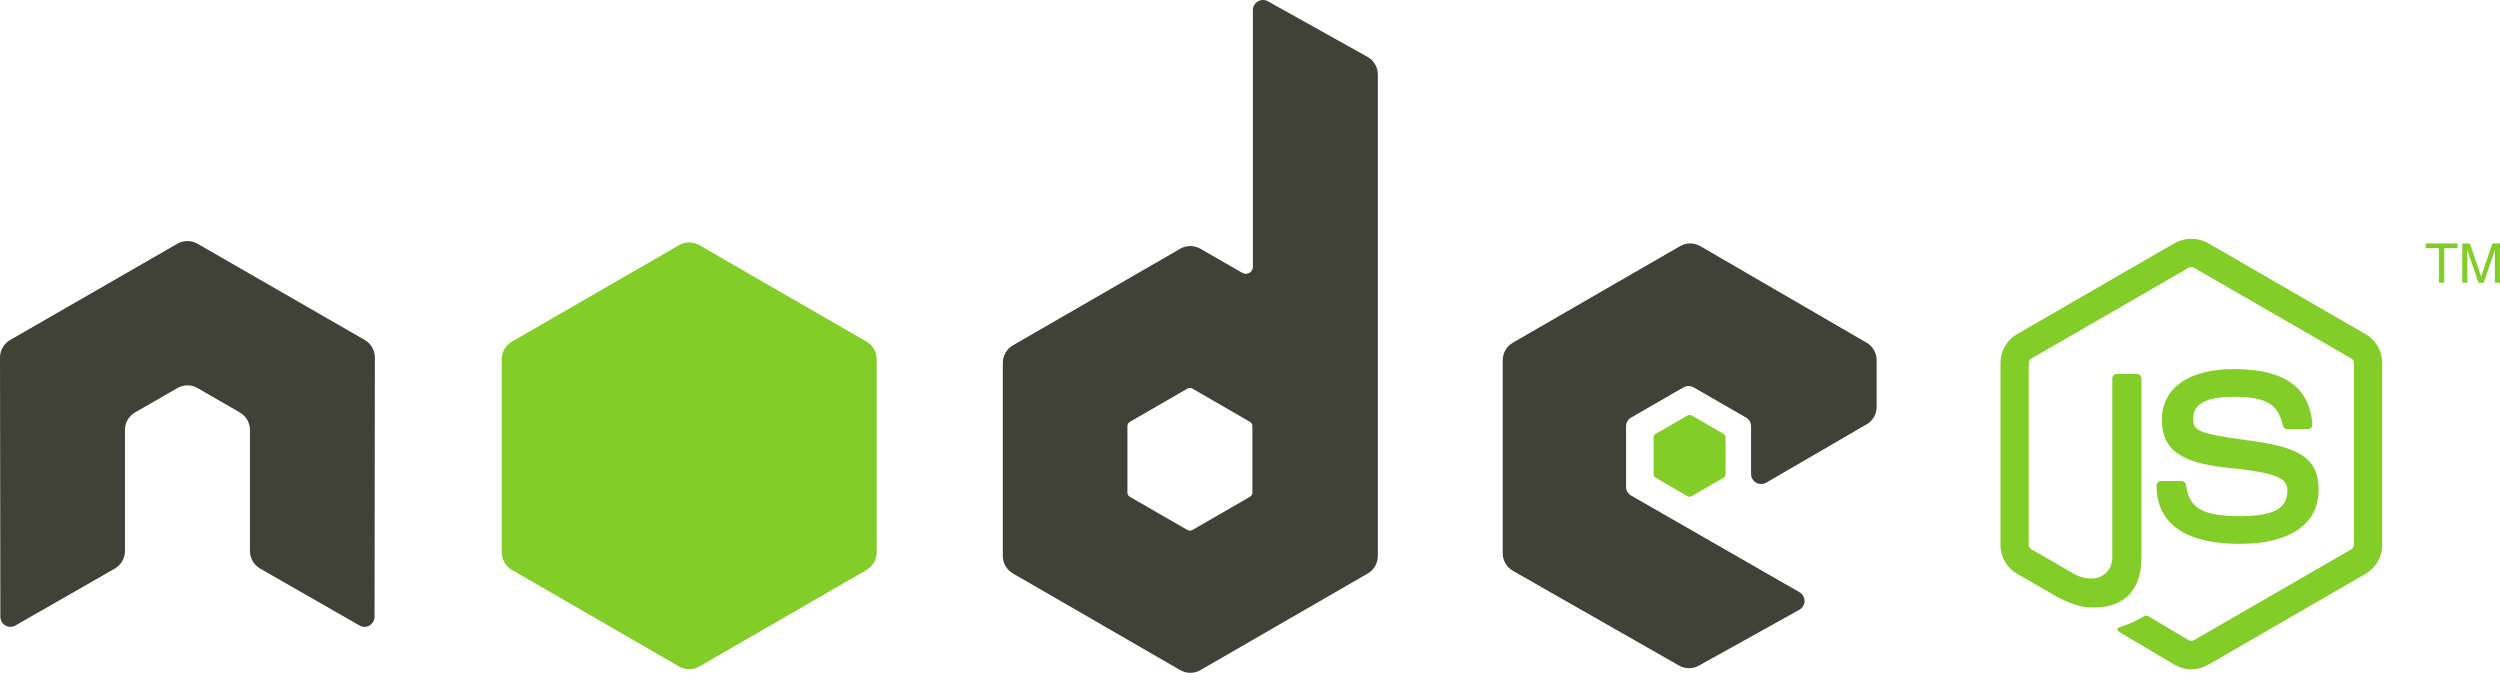
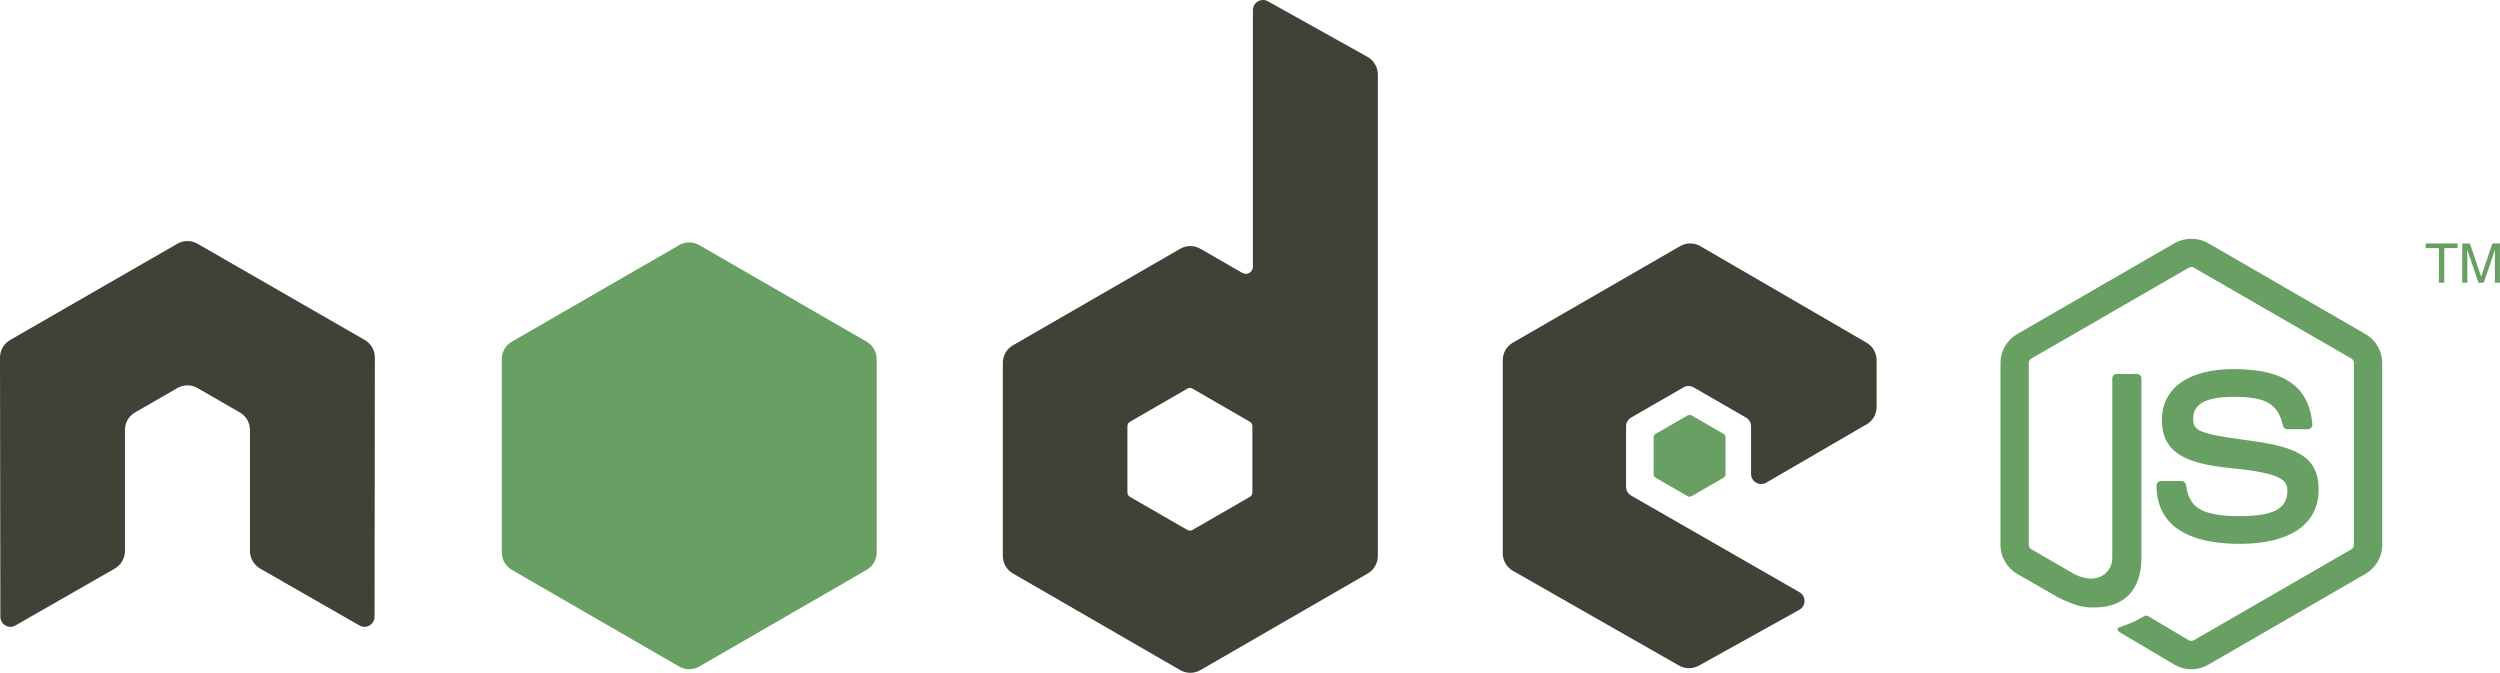
<svg xmlns="http://www.w3.org/2000/svg" version="1.1" viewBox="0 0 232.98 62.7" xml:space="preserve">
  <defs>
    <clipPath id="a">
      <path d="m0 501.6v-501.6h1863.8v501.6h-1863.8z" />
    </clipPath>
  </defs>
  <g transform="matrix(1.25,0,0,-1.25,0,62.7)">
    <g transform="scale(.1)">
      <g clip-path="url(#a)">
        <path d="m279.48 235.04c0 5.418-2.847 10.399-7.527 13.086l-124.69 71.758c-2.11 1.238-4.473 1.883-6.868 1.98h-1.289c-2.379-0.097-4.746-0.742-6.882-1.98l-124.68-71.77c-4.649-2.69-7.54-7.67-7.54-13.08l0.273-193.23c0-2.688 1.395-5.188 3.758-6.504 2.316-1.387 5.176-1.387 7.484 0l74.098 42.43c4.688 2.785 7.543 7.695 7.543 13.066v90.273c0 5.383 2.852 10.363 7.52 13.039l31.551 18.172c2.351 1.359 4.921 2.023 7.546 2.023 2.571 0 5.207-0.664 7.493-2.023l31.543-18.172c4.668-2.676 7.531-7.656 7.531-13.039v-90.273c0-5.371 2.89-10.312 7.547-13.066l74.082-42.43c2.324-1.387 5.222-1.387 7.527 0 2.297 1.316 3.742 3.816 3.742 6.504l0.242 193.22" fill="#404137" fill-rule="evenodd" />
        <path d="m933.71 134.43c0-1.344-0.719-2.59-1.887-3.258l-42.82-24.69c-1.164-0.668-2.598-0.668-3.762 0l-42.828 24.688c-1.164 0.668-1.883 1.914-1.883 3.258v49.453c0 1.34 0.719 2.586 1.879 3.262l42.828 24.734c1.168 0.676 2.602 0.676 3.77 0l42.828-24.734c1.16-0.676 1.879-1.922 1.879-3.262v-49.453zm11.57 366.22c-2.332 1.301-5.179 1.27-7.484-0.082-2.301-1.351-3.715-3.824-3.715-6.492v-191.36c0-1.879-1.008-3.621-2.633-4.563-1.629-0.945-3.64-0.945-5.273 0l-31.231 17.992c-4.656 2.684-10.39 2.68-15.047-3e-3l-124.73-71.99c-4.664-2.691-7.531-7.66-7.531-13.043v-144c0-5.379 2.867-10.352 7.527-13.047l124.73-72.05c4.664-2.691 10.406-2.691 15.07 0l124.74 72.039c4.66 2.695 7.53 7.668 7.53 13.047v358.96c0 5.461-2.96 10.492-7.73 13.156l-74.229 41.418" fill="#404137" fill-rule="evenodd" />
        <path d="m1391.6 185.17c4.64 2.695 7.49 7.656 7.49 13.023v34.895c0 5.367-2.85 10.332-7.5 13.027l-123.93 71.961c-4.67 2.707-10.42 2.711-15.1 0.02l-124.69-71.989c-4.66-2.691-7.53-7.66-7.53-13.043v-143.96c0-5.414 2.91-10.41 7.61-13.086l123.8-70.608c4.57-2.609 10.17-2.637 14.77-0.082l74.95 41.66c2.38 1.32 3.86 3.816 3.87 6.531 0.02 2.715-1.43 5.231-3.78 6.582l-125.48 72.023c-2.35 1.34-3.79 3.836-3.79 6.531v45.118c0 2.691 1.44 5.179 3.77 6.523l39.06 22.516c2.32 1.343 5.19 1.343 7.52 0l39.07-22.516c2.33-1.344 3.77-3.832 3.77-6.523v-35.497c0-2.695 1.44-5.187 3.77-6.531 2.34-1.347 5.21-1.336 7.54 0.016l74.69 43.414" fill="#404137" fill-rule="evenodd" />
-         <path d="m506.3 318.85c4.656 2.691 10.398 2.691 15.054 0l124.72-71.973c4.664-2.688 7.535-7.66 7.535-13.047v-144.05c0-5.383-2.871-10.352-7.527-13.047l-124.71-72.034c-4.664-2.691-10.406-2.691-15.07 0l-124.69 72.031c-4.661 2.695-7.532 7.664-7.532 13.047v144.06c0 5.379 2.871 10.351 7.535 13.039l124.7 71.973" fill="#83cd29" fill-rule="evenodd" />
-         <path d="m1633.7 2.641c-4.3 0-8.57 1.125-12.33 3.301l-39.27 23.234c-5.86 3.281-3 4.441-1.07 5.117 7.83 2.715 9.41 3.34 17.76 8.074 0.87 0.488 2.02 0.305 2.92-0.223l30.16-17.91c1.1-0.606 2.64-0.606 3.65 0l117.6 67.879c1.1 0.625 1.8 1.887 1.8 3.184v135.72c0 1.328-0.7 2.57-1.82 3.242l-117.56 67.824c-1.09 0.633-2.53 0.633-3.63 0l-117.53-67.844c-1.14-0.652-1.86-1.933-1.86-3.222v-135.72c0-1.297 0.72-2.527 1.85-3.145l32.22-18.613c17.48-8.738 28.19 1.555 28.19 11.894v134c0 1.894 1.52 3.39 3.41 3.39h14.92c1.86 0 3.4-1.496 3.4-3.39v-134c0-23.328-12.7-36.707-34.82-36.707-6.8 0-12.15 0-27.09 7.363l-30.84 17.754c-7.62 4.402-12.33 12.637-12.33 21.453v135.72c0 8.82 4.71 17.05 12.33 21.437l117.61 67.957c7.44 4.211 17.33 4.211 24.71 0l117.6-67.957c7.62-4.406 12.35-12.617 12.35-21.437v-135.72c0-8.816-4.73-17.02-12.35-21.453l-117.5-67.906c-3.76-2.176-8.02-3.301-12.38-3.301" fill="#83cd29" />
-         <path d="m1670 96.148c-51.47 0-62.25 23.622-62.25 43.438 0 1.883 1.52 3.387 3.4 3.387h15.21c1.7 0 3.11-1.219 3.38-2.879 2.29-15.481 9.14-23.293 40.26-23.293 24.77 0 35.32 5.605 35.32 18.75 0 7.578-2.99 13.203-41.49 16.972-32.18 3.184-52.08 10.293-52.08 36.036 0 23.73 20 37.882 53.53 37.882 37.68 0 56.32-13.078 58.68-41.132 0.09-0.969-0.25-1.895-0.89-2.618-0.65-0.675-1.55-1.086-2.49-1.086h-15.27c-1.58 0-2.98 1.125-3.3 2.657-3.66 16.289-12.57 21.496-36.73 21.496-27.05 0-30.19-9.426-30.19-16.485 0-8.554 3.71-11.046 40.23-15.878 36.14-4.778 53.31-11.543 53.31-36.946 0-25.625-21.37-40.301-58.63-40.301" fill="#83cd29" />
-         <path d="m1832.2 320.1v-3.485h-9.9v-25.793h-3.99v25.793h-9.86v3.485h23.75" fill="#83cd29" />
-         <path d="m1835.7 320.1h5.69l8.4-24.747 8.37 24.747h5.65v-29.278h-3.79v17.278c0 0.605 0.01 1.589 0.03 2.957 0.04 1.406 0.06 2.89 0.06 4.464l-8.37-24.699h-3.93l-8.44 24.699v-0.878c0-0.723 0-1.817 0.05-3.301 0.03-1.457 0.07-2.539 0.07-3.242v-17.278h-3.79v29.278" fill="#83cd29" />
-         <path d="m1258.2 191.91c0.9 0.52 2 0.52 2.89 0l23.94-13.809c0.89-0.515 1.44-1.468 1.44-2.503v-27.637c0-1.035-0.55-1.988-1.44-2.504l-23.94-13.809c-0.89-0.519-1.99-0.519-2.89 0l-23.91 13.809c-0.9 0.516-1.45 1.469-1.45 2.504v27.637c0 1.035 0.55 1.988 1.45 2.503l23.91 13.809" fill="#83cd29" fill-rule="evenodd" />
+         <path d="m506.3 318.85c4.656 2.691 10.398 2.691 15.054 0l124.72-71.973c4.664-2.688 7.535-7.66 7.535-13.047v-144.05c0-5.383-2.871-10.352-7.527-13.047l-124.71-72.034c-4.664-2.691-10.406-2.691-15.07 0l-124.69 72.031c-4.661 2.695-7.532 7.664-7.532 13.047v144.06c0 5.379 2.871 10.351 7.535 13.039l124.7 71.973" fill="#68a063" fill-rule="evenodd" />
+         <path d="m1633.7 2.641c-4.3 0-8.57 1.125-12.33 3.301l-39.27 23.234c-5.86 3.281-3 4.441-1.07 5.117 7.83 2.715 9.41 3.34 17.76 8.074 0.87 0.488 2.02 0.305 2.92-0.223l30.16-17.91c1.1-0.606 2.64-0.606 3.65 0l117.6 67.879c1.1 0.625 1.8 1.887 1.8 3.184v135.72c0 1.328-0.7 2.57-1.82 3.242l-117.56 67.824c-1.09 0.633-2.53 0.633-3.63 0l-117.53-67.844c-1.14-0.652-1.86-1.933-1.86-3.222v-135.72c0-1.297 0.72-2.527 1.85-3.145l32.22-18.613c17.48-8.738 28.19 1.555 28.19 11.894v134c0 1.894 1.52 3.39 3.41 3.39h14.92c1.86 0 3.4-1.496 3.4-3.39v-134c0-23.328-12.7-36.707-34.82-36.707-6.8 0-12.15 0-27.09 7.363l-30.84 17.754c-7.62 4.402-12.33 12.637-12.33 21.453v135.72c0 8.82 4.71 17.05 12.33 21.437l117.61 67.957c7.44 4.211 17.33 4.211 24.71 0l117.6-67.957c7.62-4.406 12.35-12.617 12.35-21.437v-135.72c0-8.816-4.73-17.02-12.35-21.453l-117.5-67.906c-3.76-2.176-8.02-3.301-12.38-3.301" fill="#68a063" />
+         <path d="m1670 96.148c-51.47 0-62.25 23.622-62.25 43.438 0 1.883 1.52 3.387 3.4 3.387h15.21c1.7 0 3.11-1.219 3.38-2.879 2.29-15.481 9.14-23.293 40.26-23.293 24.77 0 35.32 5.605 35.32 18.75 0 7.578-2.99 13.203-41.49 16.972-32.18 3.184-52.08 10.293-52.08 36.036 0 23.73 20 37.882 53.53 37.882 37.68 0 56.32-13.078 58.68-41.132 0.09-0.969-0.25-1.895-0.89-2.618-0.65-0.675-1.55-1.086-2.49-1.086h-15.27c-1.58 0-2.98 1.125-3.3 2.657-3.66 16.289-12.57 21.496-36.73 21.496-27.05 0-30.19-9.426-30.19-16.485 0-8.554 3.71-11.046 40.23-15.878 36.14-4.778 53.31-11.543 53.31-36.946 0-25.625-21.37-40.301-58.63-40.301" fill="#68a063" />
+         <path d="m1832.2 320.1v-3.485h-9.9v-25.793h-3.99v25.793h-9.86v3.485h23.75" fill="#68a063" />
+         <path d="m1835.7 320.1h5.69l8.4-24.747 8.37 24.747h5.65v-29.278h-3.79v17.278c0 0.605 0.01 1.589 0.03 2.957 0.04 1.406 0.06 2.89 0.06 4.464l-8.37-24.699h-3.93l-8.44 24.699v-0.878c0-0.723 0-1.817 0.05-3.301 0.03-1.457 0.07-2.539 0.07-3.242v-17.278h-3.79v29.278" fill="#68a063" />
+         <path d="m1258.2 191.91c0.9 0.52 2 0.52 2.89 0l23.94-13.809c0.89-0.515 1.44-1.468 1.44-2.503v-27.637c0-1.035-0.55-1.988-1.44-2.504l-23.94-13.809c-0.89-0.519-1.99-0.519-2.89 0l-23.91 13.809c-0.9 0.516-1.45 1.469-1.45 2.504v27.637c0 1.035 0.55 1.988 1.45 2.503l23.91 13.809" fill="#68a063" fill-rule="evenodd" />
      </g>
    </g>
  </g>
</svg>
